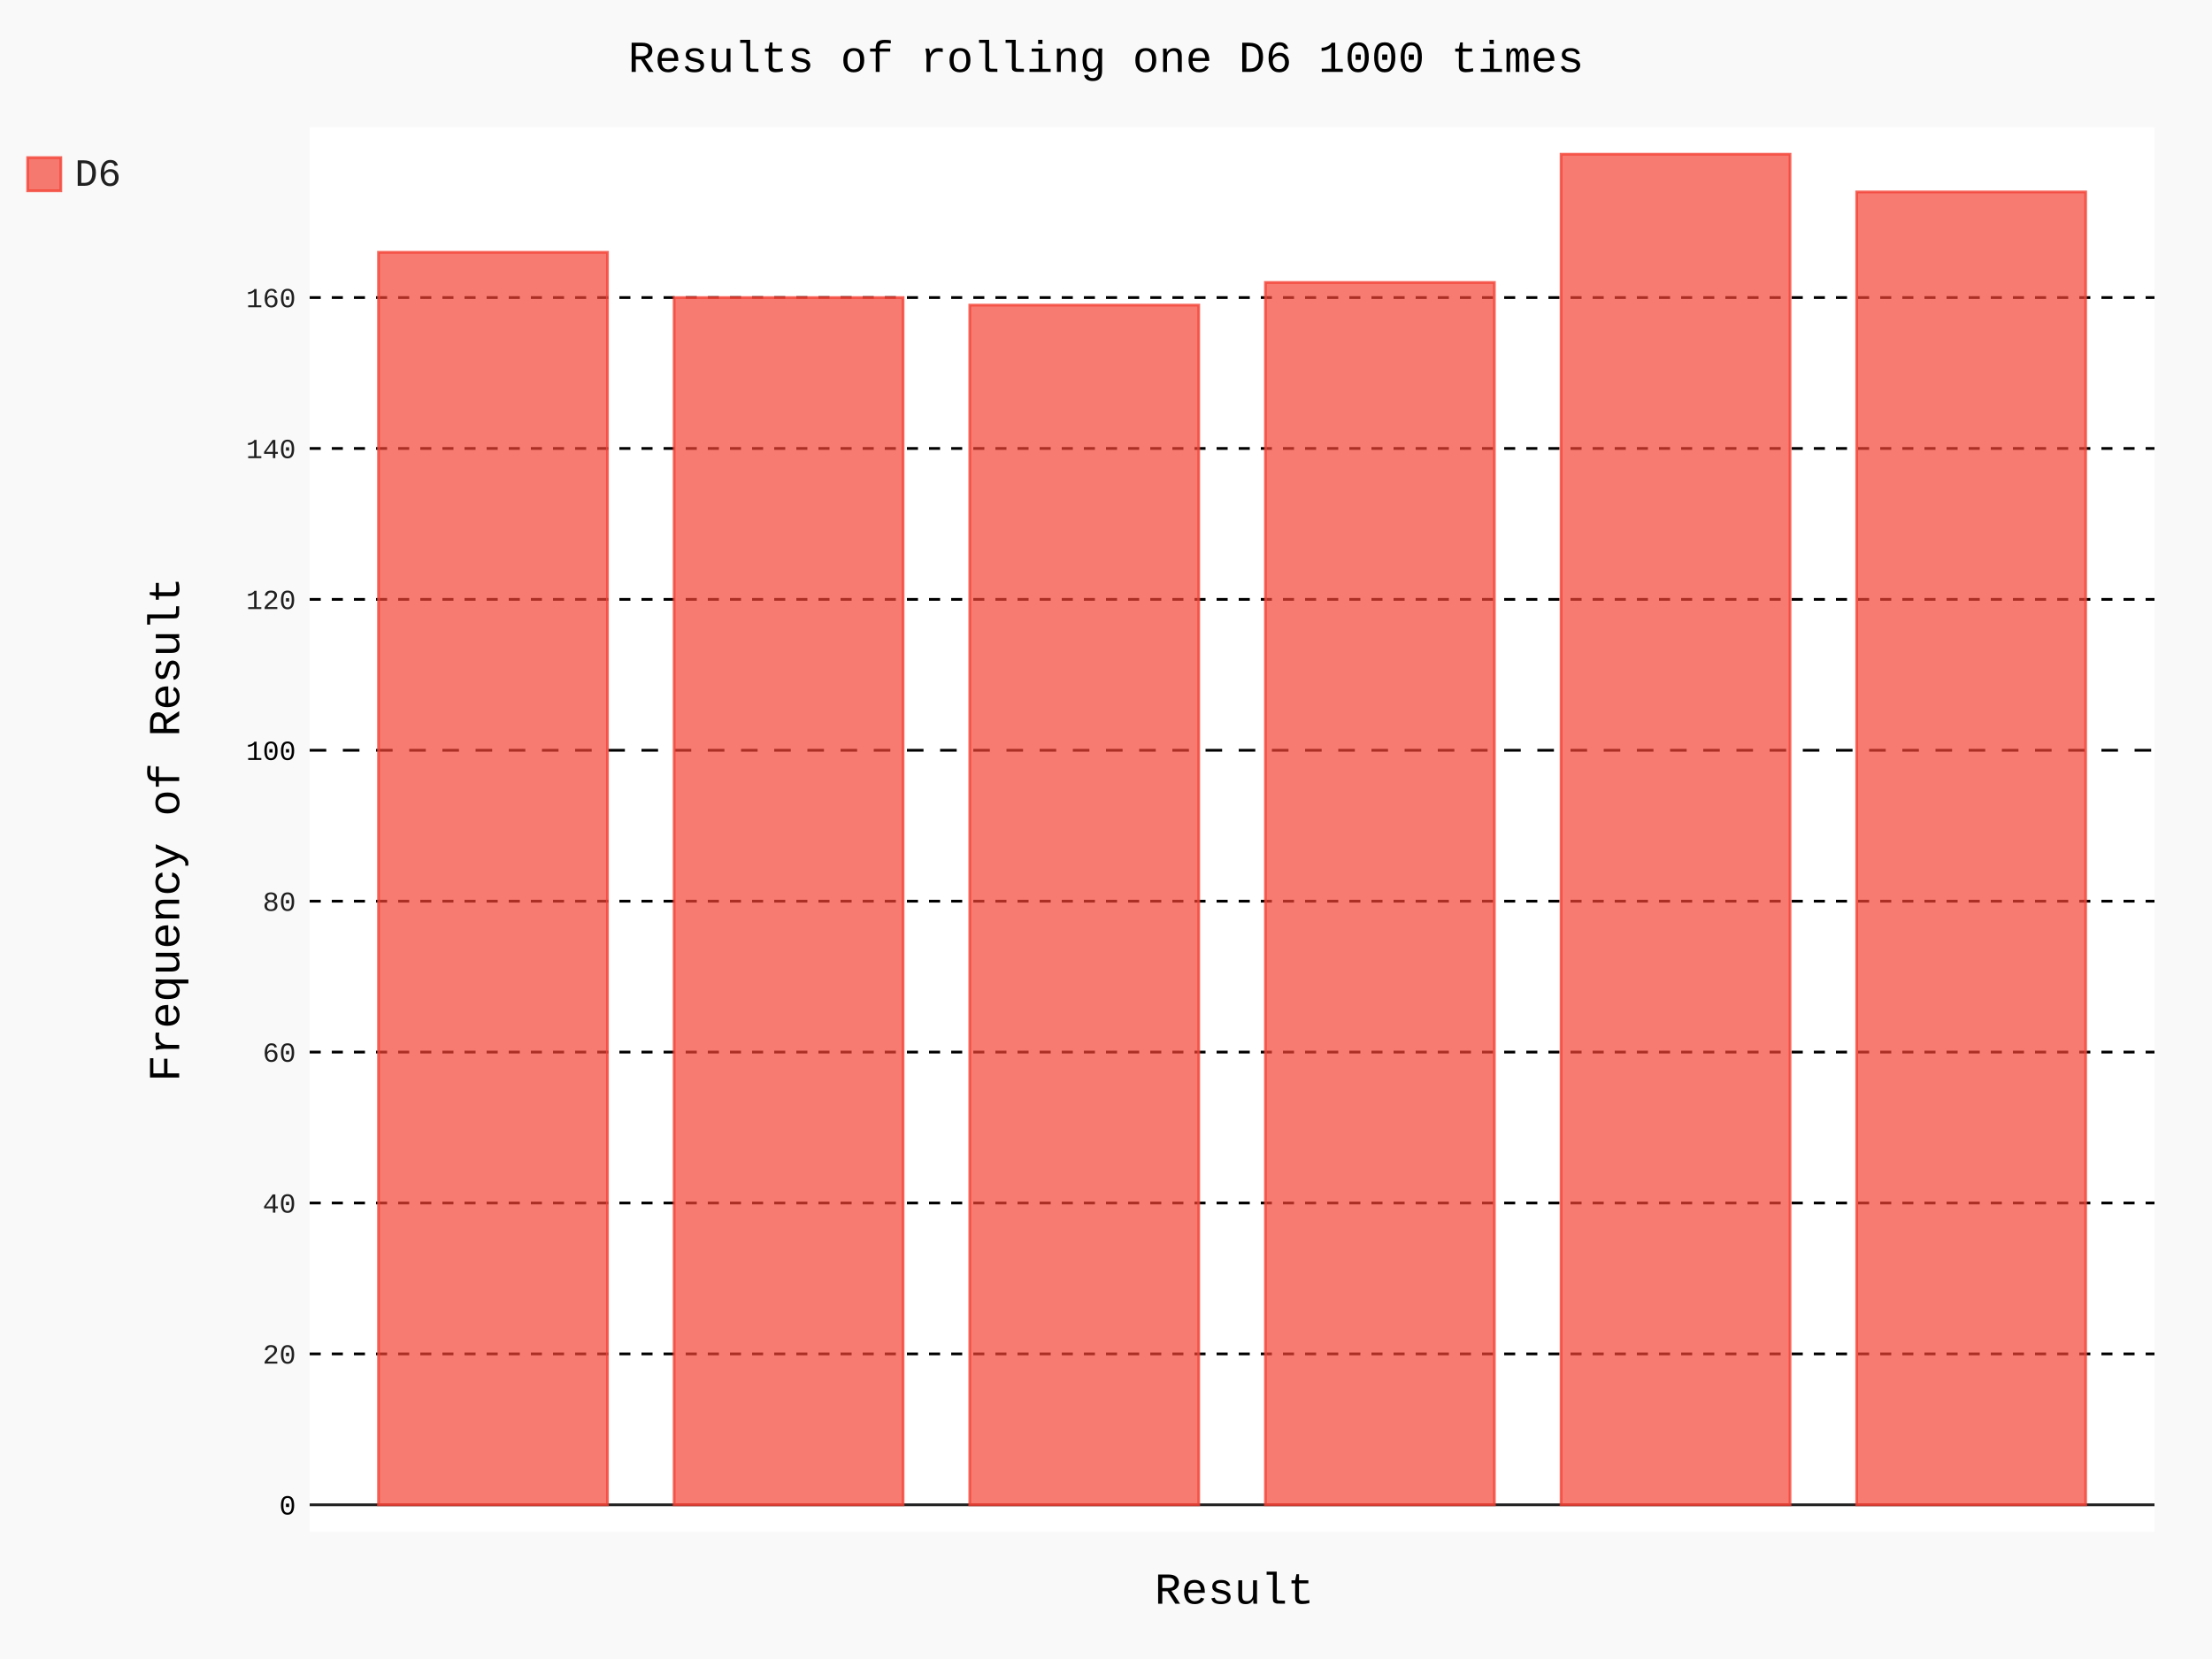
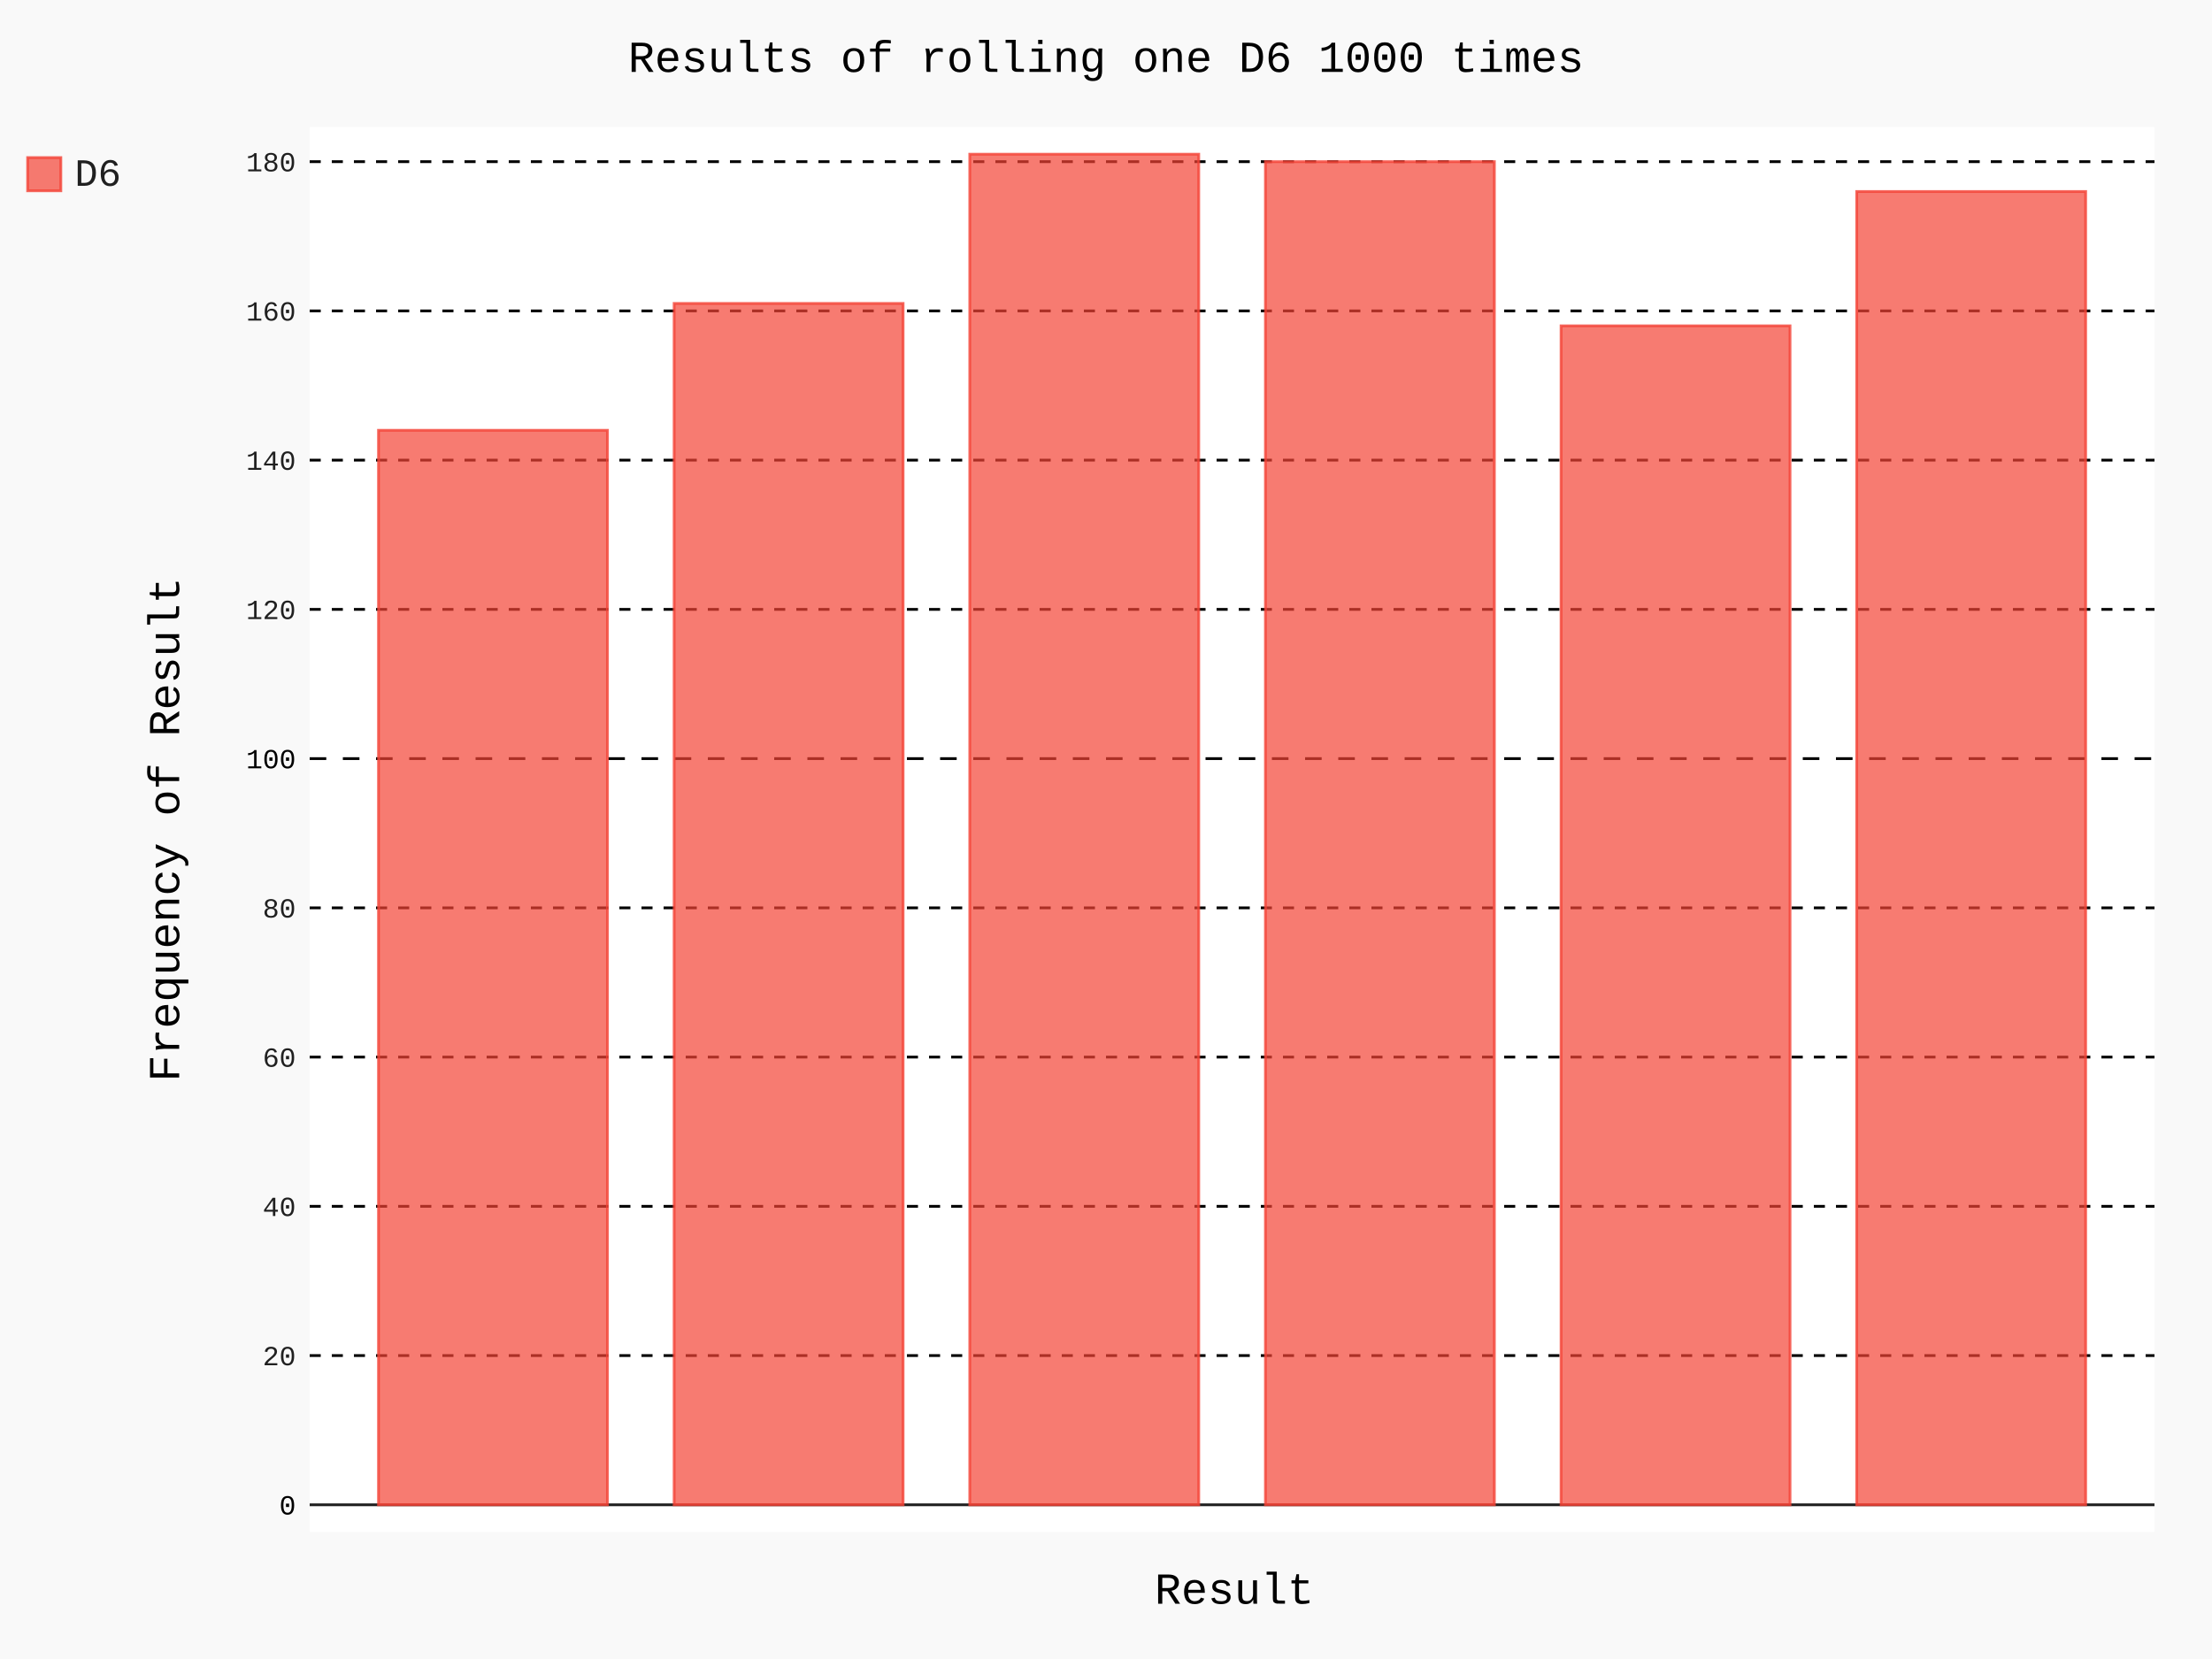
- <svg xmlns="http://www.w3.org/2000/svg" id="chart-e3ff871a-459b-4ef6-83b2-f047fcd57974" class="pygal-chart" viewBox="0 0 800 600">
+ <svg xmlns="http://www.w3.org/2000/svg" id="chart-ca517e76-2100-401e-917c-61ef4f97d229" class="pygal-chart" viewBox="0 0 800 600">
  <defs>
-     <style type="text/css">#chart-e3ff871a-459b-4ef6-83b2-f047fcd57974{-webkit-user-select:none;-webkit-font-smoothing:antialiased;font-family:Consolas,"Liberation Mono",Menlo,Courier,monospace}#chart-e3ff871a-459b-4ef6-83b2-f047fcd57974 .title{font-family:Consolas,"Liberation Mono",Menlo,Courier,monospace;font-size:16px}#chart-e3ff871a-459b-4ef6-83b2-f047fcd57974 .legends .legend text{font-family:Consolas,"Liberation Mono",Menlo,Courier,monospace;font-size:14px}#chart-e3ff871a-459b-4ef6-83b2-f047fcd57974 .axis text{font-family:Consolas,"Liberation Mono",Menlo,Courier,monospace;font-size:10px}#chart-e3ff871a-459b-4ef6-83b2-f047fcd57974 .axis text.major{font-family:Consolas,"Liberation Mono",Menlo,Courier,monospace;font-size:10px}#chart-e3ff871a-459b-4ef6-83b2-f047fcd57974 .text-overlay text.value{font-family:Consolas,"Liberation Mono",Menlo,Courier,monospace;font-size:16px}#chart-e3ff871a-459b-4ef6-83b2-f047fcd57974 .text-overlay text.label{font-family:Consolas,"Liberation Mono",Menlo,Courier,monospace;font-size:10px}#chart-e3ff871a-459b-4ef6-83b2-f047fcd57974 .tooltip{font-family:Consolas,"Liberation Mono",Menlo,Courier,monospace;font-size:14px}#chart-e3ff871a-459b-4ef6-83b2-f047fcd57974 text.no_data{font-family:Consolas,"Liberation Mono",Menlo,Courier,monospace;font-size:64px}
- #chart-e3ff871a-459b-4ef6-83b2-f047fcd57974{background-color:rgba(249,249,249,1)}#chart-e3ff871a-459b-4ef6-83b2-f047fcd57974 path,#chart-e3ff871a-459b-4ef6-83b2-f047fcd57974 line,#chart-e3ff871a-459b-4ef6-83b2-f047fcd57974 rect,#chart-e3ff871a-459b-4ef6-83b2-f047fcd57974 circle{-webkit-transition:150ms;-moz-transition:150ms;transition:150ms}#chart-e3ff871a-459b-4ef6-83b2-f047fcd57974 .graph &gt; .background{fill:rgba(249,249,249,1)}#chart-e3ff871a-459b-4ef6-83b2-f047fcd57974 .plot &gt; .background{fill:rgba(255,255,255,1)}#chart-e3ff871a-459b-4ef6-83b2-f047fcd57974 .graph{fill:rgba(0,0,0,.87)}#chart-e3ff871a-459b-4ef6-83b2-f047fcd57974 text.no_data{fill:rgba(0,0,0,1)}#chart-e3ff871a-459b-4ef6-83b2-f047fcd57974 .title{fill:rgba(0,0,0,1)}#chart-e3ff871a-459b-4ef6-83b2-f047fcd57974 .legends .legend text{fill:rgba(0,0,0,.87)}#chart-e3ff871a-459b-4ef6-83b2-f047fcd57974 .legends .legend:hover text{fill:rgba(0,0,0,1)}#chart-e3ff871a-459b-4ef6-83b2-f047fcd57974 .axis .line{stroke:rgba(0,0,0,1)}#chart-e3ff871a-459b-4ef6-83b2-f047fcd57974 .axis .guide.line{stroke:rgba(0,0,0,.54)}#chart-e3ff871a-459b-4ef6-83b2-f047fcd57974 .axis .major.line{stroke:rgba(0,0,0,.87)}#chart-e3ff871a-459b-4ef6-83b2-f047fcd57974 .axis text.major{fill:rgba(0,0,0,1)}#chart-e3ff871a-459b-4ef6-83b2-f047fcd57974 .axis.y .guides:hover .guide.line,#chart-e3ff871a-459b-4ef6-83b2-f047fcd57974 .line-graph .axis.x .guides:hover .guide.line,#chart-e3ff871a-459b-4ef6-83b2-f047fcd57974 .stackedline-graph .axis.x .guides:hover .guide.line,#chart-e3ff871a-459b-4ef6-83b2-f047fcd57974 .xy-graph .axis.x .guides:hover .guide.line{stroke:rgba(0,0,0,1)}#chart-e3ff871a-459b-4ef6-83b2-f047fcd57974 .axis .guides:hover text{fill:rgba(0,0,0,1)}#chart-e3ff871a-459b-4ef6-83b2-f047fcd57974 .reactive{fill-opacity:.7;stroke-opacity:.8;stroke-width:1}#chart-e3ff871a-459b-4ef6-83b2-f047fcd57974 .ci{stroke:rgba(0,0,0,.87)}#chart-e3ff871a-459b-4ef6-83b2-f047fcd57974 .reactive.active,#chart-e3ff871a-459b-4ef6-83b2-f047fcd57974 .active .reactive{fill-opacity:.8;stroke-opacity:.9;stroke-width:4}#chart-e3ff871a-459b-4ef6-83b2-f047fcd57974 .ci .reactive.active{stroke-width:1.5}#chart-e3ff871a-459b-4ef6-83b2-f047fcd57974 .series text{fill:rgba(0,0,0,1)}#chart-e3ff871a-459b-4ef6-83b2-f047fcd57974 .tooltip rect{fill:rgba(255,255,255,1);stroke:rgba(0,0,0,1);-webkit-transition:opacity 150ms;-moz-transition:opacity 150ms;transition:opacity 150ms}#chart-e3ff871a-459b-4ef6-83b2-f047fcd57974 .tooltip .label{fill:rgba(0,0,0,.87)}#chart-e3ff871a-459b-4ef6-83b2-f047fcd57974 .tooltip .label{fill:rgba(0,0,0,.87)}#chart-e3ff871a-459b-4ef6-83b2-f047fcd57974 .tooltip .legend{font-size:.8em;fill:rgba(0,0,0,.54)}#chart-e3ff871a-459b-4ef6-83b2-f047fcd57974 .tooltip .x_label{font-size:.6em;fill:rgba(0,0,0,1)}#chart-e3ff871a-459b-4ef6-83b2-f047fcd57974 .tooltip .xlink{font-size:.5em;text-decoration:underline}#chart-e3ff871a-459b-4ef6-83b2-f047fcd57974 .tooltip .value{font-size:1.5em}#chart-e3ff871a-459b-4ef6-83b2-f047fcd57974 .bound{font-size:.5em}#chart-e3ff871a-459b-4ef6-83b2-f047fcd57974 .max-value{font-size:.75em;fill:rgba(0,0,0,.54)}#chart-e3ff871a-459b-4ef6-83b2-f047fcd57974 .map-element{fill:rgba(255,255,255,1);stroke:rgba(0,0,0,.54) !important}#chart-e3ff871a-459b-4ef6-83b2-f047fcd57974 .map-element .reactive{fill-opacity:inherit;stroke-opacity:inherit}#chart-e3ff871a-459b-4ef6-83b2-f047fcd57974 .color-0,#chart-e3ff871a-459b-4ef6-83b2-f047fcd57974 .color-0 a:visited{stroke:#F44336;fill:#F44336}#chart-e3ff871a-459b-4ef6-83b2-f047fcd57974 .text-overlay .color-0 text{fill:black}
- #chart-e3ff871a-459b-4ef6-83b2-f047fcd57974 text.no_data{text-anchor:middle}#chart-e3ff871a-459b-4ef6-83b2-f047fcd57974 .guide.line{fill:none}#chart-e3ff871a-459b-4ef6-83b2-f047fcd57974 .centered{text-anchor:middle}#chart-e3ff871a-459b-4ef6-83b2-f047fcd57974 .title{text-anchor:middle}#chart-e3ff871a-459b-4ef6-83b2-f047fcd57974 .legends .legend text{fill-opacity:1}#chart-e3ff871a-459b-4ef6-83b2-f047fcd57974 .axis.x text{text-anchor:middle}#chart-e3ff871a-459b-4ef6-83b2-f047fcd57974 .axis.x:not(.web) text[transform]{text-anchor:start}#chart-e3ff871a-459b-4ef6-83b2-f047fcd57974 .axis.x:not(.web) text[transform].backwards{text-anchor:end}#chart-e3ff871a-459b-4ef6-83b2-f047fcd57974 .axis.y text{text-anchor:end}#chart-e3ff871a-459b-4ef6-83b2-f047fcd57974 .axis.y text[transform].backwards{text-anchor:start}#chart-e3ff871a-459b-4ef6-83b2-f047fcd57974 .axis.y2 text{text-anchor:start}#chart-e3ff871a-459b-4ef6-83b2-f047fcd57974 .axis.y2 text[transform].backwards{text-anchor:end}#chart-e3ff871a-459b-4ef6-83b2-f047fcd57974 .axis .guide.line{stroke-dasharray:4,4;stroke:black}#chart-e3ff871a-459b-4ef6-83b2-f047fcd57974 .axis .major.guide.line{stroke-dasharray:6,6;stroke:black}#chart-e3ff871a-459b-4ef6-83b2-f047fcd57974 .horizontal .axis.y .guide.line,#chart-e3ff871a-459b-4ef6-83b2-f047fcd57974 .horizontal .axis.y2 .guide.line,#chart-e3ff871a-459b-4ef6-83b2-f047fcd57974 .vertical .axis.x .guide.line{opacity:0}#chart-e3ff871a-459b-4ef6-83b2-f047fcd57974 .horizontal .axis.always_show .guide.line,#chart-e3ff871a-459b-4ef6-83b2-f047fcd57974 .vertical .axis.always_show .guide.line{opacity:1 !important}#chart-e3ff871a-459b-4ef6-83b2-f047fcd57974 .axis.y .guides:hover .guide.line,#chart-e3ff871a-459b-4ef6-83b2-f047fcd57974 .axis.y2 .guides:hover .guide.line,#chart-e3ff871a-459b-4ef6-83b2-f047fcd57974 .axis.x .guides:hover .guide.line{opacity:1}#chart-e3ff871a-459b-4ef6-83b2-f047fcd57974 .axis .guides:hover text{opacity:1}#chart-e3ff871a-459b-4ef6-83b2-f047fcd57974 .nofill{fill:none}#chart-e3ff871a-459b-4ef6-83b2-f047fcd57974 .subtle-fill{fill-opacity:.2}#chart-e3ff871a-459b-4ef6-83b2-f047fcd57974 .dot{stroke-width:1px;fill-opacity:1;stroke-opacity:1}#chart-e3ff871a-459b-4ef6-83b2-f047fcd57974 .dot.active{stroke-width:5px}#chart-e3ff871a-459b-4ef6-83b2-f047fcd57974 .dot.negative{fill:transparent}#chart-e3ff871a-459b-4ef6-83b2-f047fcd57974 text,#chart-e3ff871a-459b-4ef6-83b2-f047fcd57974 tspan{stroke:none !important}#chart-e3ff871a-459b-4ef6-83b2-f047fcd57974 .series text.active{opacity:1}#chart-e3ff871a-459b-4ef6-83b2-f047fcd57974 .tooltip rect{fill-opacity:.95;stroke-width:.5}#chart-e3ff871a-459b-4ef6-83b2-f047fcd57974 .tooltip text{fill-opacity:1}#chart-e3ff871a-459b-4ef6-83b2-f047fcd57974 .showable{visibility:hidden}#chart-e3ff871a-459b-4ef6-83b2-f047fcd57974 .showable.shown{visibility:visible}#chart-e3ff871a-459b-4ef6-83b2-f047fcd57974 .gauge-background{fill:rgba(229,229,229,1);stroke:none}#chart-e3ff871a-459b-4ef6-83b2-f047fcd57974 .bg-lines{stroke:rgba(249,249,249,1);stroke-width:2px}</style>
+     <style type="text/css">#chart-ca517e76-2100-401e-917c-61ef4f97d229{-webkit-user-select:none;-webkit-font-smoothing:antialiased;font-family:Consolas,"Liberation Mono",Menlo,Courier,monospace}#chart-ca517e76-2100-401e-917c-61ef4f97d229 .title{font-family:Consolas,"Liberation Mono",Menlo,Courier,monospace;font-size:16px}#chart-ca517e76-2100-401e-917c-61ef4f97d229 .legends .legend text{font-family:Consolas,"Liberation Mono",Menlo,Courier,monospace;font-size:14px}#chart-ca517e76-2100-401e-917c-61ef4f97d229 .axis text{font-family:Consolas,"Liberation Mono",Menlo,Courier,monospace;font-size:10px}#chart-ca517e76-2100-401e-917c-61ef4f97d229 .axis text.major{font-family:Consolas,"Liberation Mono",Menlo,Courier,monospace;font-size:10px}#chart-ca517e76-2100-401e-917c-61ef4f97d229 .text-overlay text.value{font-family:Consolas,"Liberation Mono",Menlo,Courier,monospace;font-size:16px}#chart-ca517e76-2100-401e-917c-61ef4f97d229 .text-overlay text.label{font-family:Consolas,"Liberation Mono",Menlo,Courier,monospace;font-size:10px}#chart-ca517e76-2100-401e-917c-61ef4f97d229 .tooltip{font-family:Consolas,"Liberation Mono",Menlo,Courier,monospace;font-size:14px}#chart-ca517e76-2100-401e-917c-61ef4f97d229 text.no_data{font-family:Consolas,"Liberation Mono",Menlo,Courier,monospace;font-size:64px}
+ #chart-ca517e76-2100-401e-917c-61ef4f97d229{background-color:rgba(249,249,249,1)}#chart-ca517e76-2100-401e-917c-61ef4f97d229 path,#chart-ca517e76-2100-401e-917c-61ef4f97d229 line,#chart-ca517e76-2100-401e-917c-61ef4f97d229 rect,#chart-ca517e76-2100-401e-917c-61ef4f97d229 circle{-webkit-transition:150ms;-moz-transition:150ms;transition:150ms}#chart-ca517e76-2100-401e-917c-61ef4f97d229 .graph &gt; .background{fill:rgba(249,249,249,1)}#chart-ca517e76-2100-401e-917c-61ef4f97d229 .plot &gt; .background{fill:rgba(255,255,255,1)}#chart-ca517e76-2100-401e-917c-61ef4f97d229 .graph{fill:rgba(0,0,0,.87)}#chart-ca517e76-2100-401e-917c-61ef4f97d229 text.no_data{fill:rgba(0,0,0,1)}#chart-ca517e76-2100-401e-917c-61ef4f97d229 .title{fill:rgba(0,0,0,1)}#chart-ca517e76-2100-401e-917c-61ef4f97d229 .legends .legend text{fill:rgba(0,0,0,.87)}#chart-ca517e76-2100-401e-917c-61ef4f97d229 .legends .legend:hover text{fill:rgba(0,0,0,1)}#chart-ca517e76-2100-401e-917c-61ef4f97d229 .axis .line{stroke:rgba(0,0,0,1)}#chart-ca517e76-2100-401e-917c-61ef4f97d229 .axis .guide.line{stroke:rgba(0,0,0,.54)}#chart-ca517e76-2100-401e-917c-61ef4f97d229 .axis .major.line{stroke:rgba(0,0,0,.87)}#chart-ca517e76-2100-401e-917c-61ef4f97d229 .axis text.major{fill:rgba(0,0,0,1)}#chart-ca517e76-2100-401e-917c-61ef4f97d229 .axis.y .guides:hover .guide.line,#chart-ca517e76-2100-401e-917c-61ef4f97d229 .line-graph .axis.x .guides:hover .guide.line,#chart-ca517e76-2100-401e-917c-61ef4f97d229 .stackedline-graph .axis.x .guides:hover .guide.line,#chart-ca517e76-2100-401e-917c-61ef4f97d229 .xy-graph .axis.x .guides:hover .guide.line{stroke:rgba(0,0,0,1)}#chart-ca517e76-2100-401e-917c-61ef4f97d229 .axis .guides:hover text{fill:rgba(0,0,0,1)}#chart-ca517e76-2100-401e-917c-61ef4f97d229 .reactive{fill-opacity:.7;stroke-opacity:.8;stroke-width:1}#chart-ca517e76-2100-401e-917c-61ef4f97d229 .ci{stroke:rgba(0,0,0,.87)}#chart-ca517e76-2100-401e-917c-61ef4f97d229 .reactive.active,#chart-ca517e76-2100-401e-917c-61ef4f97d229 .active .reactive{fill-opacity:.8;stroke-opacity:.9;stroke-width:4}#chart-ca517e76-2100-401e-917c-61ef4f97d229 .ci .reactive.active{stroke-width:1.5}#chart-ca517e76-2100-401e-917c-61ef4f97d229 .series text{fill:rgba(0,0,0,1)}#chart-ca517e76-2100-401e-917c-61ef4f97d229 .tooltip rect{fill:rgba(255,255,255,1);stroke:rgba(0,0,0,1);-webkit-transition:opacity 150ms;-moz-transition:opacity 150ms;transition:opacity 150ms}#chart-ca517e76-2100-401e-917c-61ef4f97d229 .tooltip .label{fill:rgba(0,0,0,.87)}#chart-ca517e76-2100-401e-917c-61ef4f97d229 .tooltip .label{fill:rgba(0,0,0,.87)}#chart-ca517e76-2100-401e-917c-61ef4f97d229 .tooltip .legend{font-size:.8em;fill:rgba(0,0,0,.54)}#chart-ca517e76-2100-401e-917c-61ef4f97d229 .tooltip .x_label{font-size:.6em;fill:rgba(0,0,0,1)}#chart-ca517e76-2100-401e-917c-61ef4f97d229 .tooltip .xlink{font-size:.5em;text-decoration:underline}#chart-ca517e76-2100-401e-917c-61ef4f97d229 .tooltip .value{font-size:1.5em}#chart-ca517e76-2100-401e-917c-61ef4f97d229 .bound{font-size:.5em}#chart-ca517e76-2100-401e-917c-61ef4f97d229 .max-value{font-size:.75em;fill:rgba(0,0,0,.54)}#chart-ca517e76-2100-401e-917c-61ef4f97d229 .map-element{fill:rgba(255,255,255,1);stroke:rgba(0,0,0,.54) !important}#chart-ca517e76-2100-401e-917c-61ef4f97d229 .map-element .reactive{fill-opacity:inherit;stroke-opacity:inherit}#chart-ca517e76-2100-401e-917c-61ef4f97d229 .color-0,#chart-ca517e76-2100-401e-917c-61ef4f97d229 .color-0 a:visited{stroke:#F44336;fill:#F44336}#chart-ca517e76-2100-401e-917c-61ef4f97d229 .text-overlay .color-0 text{fill:black}
+ #chart-ca517e76-2100-401e-917c-61ef4f97d229 text.no_data{text-anchor:middle}#chart-ca517e76-2100-401e-917c-61ef4f97d229 .guide.line{fill:none}#chart-ca517e76-2100-401e-917c-61ef4f97d229 .centered{text-anchor:middle}#chart-ca517e76-2100-401e-917c-61ef4f97d229 .title{text-anchor:middle}#chart-ca517e76-2100-401e-917c-61ef4f97d229 .legends .legend text{fill-opacity:1}#chart-ca517e76-2100-401e-917c-61ef4f97d229 .axis.x text{text-anchor:middle}#chart-ca517e76-2100-401e-917c-61ef4f97d229 .axis.x:not(.web) text[transform]{text-anchor:start}#chart-ca517e76-2100-401e-917c-61ef4f97d229 .axis.x:not(.web) text[transform].backwards{text-anchor:end}#chart-ca517e76-2100-401e-917c-61ef4f97d229 .axis.y text{text-anchor:end}#chart-ca517e76-2100-401e-917c-61ef4f97d229 .axis.y text[transform].backwards{text-anchor:start}#chart-ca517e76-2100-401e-917c-61ef4f97d229 .axis.y2 text{text-anchor:start}#chart-ca517e76-2100-401e-917c-61ef4f97d229 .axis.y2 text[transform].backwards{text-anchor:end}#chart-ca517e76-2100-401e-917c-61ef4f97d229 .axis .guide.line{stroke-dasharray:4,4;stroke:black}#chart-ca517e76-2100-401e-917c-61ef4f97d229 .axis .major.guide.line{stroke-dasharray:6,6;stroke:black}#chart-ca517e76-2100-401e-917c-61ef4f97d229 .horizontal .axis.y .guide.line,#chart-ca517e76-2100-401e-917c-61ef4f97d229 .horizontal .axis.y2 .guide.line,#chart-ca517e76-2100-401e-917c-61ef4f97d229 .vertical .axis.x .guide.line{opacity:0}#chart-ca517e76-2100-401e-917c-61ef4f97d229 .horizontal .axis.always_show .guide.line,#chart-ca517e76-2100-401e-917c-61ef4f97d229 .vertical .axis.always_show .guide.line{opacity:1 !important}#chart-ca517e76-2100-401e-917c-61ef4f97d229 .axis.y .guides:hover .guide.line,#chart-ca517e76-2100-401e-917c-61ef4f97d229 .axis.y2 .guides:hover .guide.line,#chart-ca517e76-2100-401e-917c-61ef4f97d229 .axis.x .guides:hover .guide.line{opacity:1}#chart-ca517e76-2100-401e-917c-61ef4f97d229 .axis .guides:hover text{opacity:1}#chart-ca517e76-2100-401e-917c-61ef4f97d229 .nofill{fill:none}#chart-ca517e76-2100-401e-917c-61ef4f97d229 .subtle-fill{fill-opacity:.2}#chart-ca517e76-2100-401e-917c-61ef4f97d229 .dot{stroke-width:1px;fill-opacity:1;stroke-opacity:1}#chart-ca517e76-2100-401e-917c-61ef4f97d229 .dot.active{stroke-width:5px}#chart-ca517e76-2100-401e-917c-61ef4f97d229 .dot.negative{fill:transparent}#chart-ca517e76-2100-401e-917c-61ef4f97d229 text,#chart-ca517e76-2100-401e-917c-61ef4f97d229 tspan{stroke:none !important}#chart-ca517e76-2100-401e-917c-61ef4f97d229 .series text.active{opacity:1}#chart-ca517e76-2100-401e-917c-61ef4f97d229 .tooltip rect{fill-opacity:.95;stroke-width:.5}#chart-ca517e76-2100-401e-917c-61ef4f97d229 .tooltip text{fill-opacity:1}#chart-ca517e76-2100-401e-917c-61ef4f97d229 .showable{visibility:hidden}#chart-ca517e76-2100-401e-917c-61ef4f97d229 .showable.shown{visibility:visible}#chart-ca517e76-2100-401e-917c-61ef4f97d229 .gauge-background{fill:rgba(229,229,229,1);stroke:none}#chart-ca517e76-2100-401e-917c-61ef4f97d229 .bg-lines{stroke:rgba(249,249,249,1);stroke-width:2px}</style>
  </defs>
  <g class="graph bar-graph vertical">
    <rect x="0" y="0" width="800" height="600" class="background" />
    <g transform="translate(112, 46)" class="plot">
      <rect x="0" y="0" width="667.2" height="508" class="background" />
      <g class="axis y always_show">
        <g class="guides">
          <path d="M0 498.231 h667.2" class="axis major line" />
          <text x="-5" y="501.731" class="major">0</text>
        </g>
        <g class="guides">
-           <path d="M0 443.654 h667.2" class="guide line" />
-           <text x="-5" y="447.154" class="">20</text>
+           <path d="M0 444.257 h667.2" class="guide line" />
+           <text x="-5" y="447.757" class="">20</text>
        </g>
        <g class="guides">
-           <path d="M0 389.077 h667.2" class="guide line" />
-           <text x="-5" y="392.577" class="">40</text>
+           <path d="M0 390.283 h667.2" class="guide line" />
+           <text x="-5" y="393.783" class="">40</text>
        </g>
        <g class="guides">
-           <path d="M0 334.501 h667.2" class="guide line" />
-           <text x="-5" y="338.001" class="">60</text>
+           <path d="M0 336.31 h667.2" class="guide line" />
+           <text x="-5" y="339.81" class="">60</text>
        </g>
        <g class="guides">
-           <path d="M0 279.924 h667.2" class="guide line" />
-           <text x="-5" y="283.424" class="">80</text>
+           <path d="M0 282.336 h667.2" class="guide line" />
+           <text x="-5" y="285.836" class="">80</text>
        </g>
        <g class="guides">
-           <path d="M0 225.347 h667.2" class="major guide line" />
-           <text x="-5" y="228.847" class="major">100</text>
+           <path d="M0 228.363 h667.2" class="major guide line" />
+           <text x="-5" y="231.863" class="major">100</text>
        </g>
        <g class="guides">
-           <path d="M0 170.771 h667.2" class="guide line" />
-           <text x="-5" y="174.271" class="">120</text>
+           <path d="M0 174.389 h667.2" class="guide line" />
+           <text x="-5" y="177.889" class="">120</text>
        </g>
        <g class="guides">
-           <path d="M0 116.194 h667.2" class="guide line" />
-           <text x="-5" y="119.694" class="">140</text>
+           <path d="M0 120.415 h667.2" class="guide line" />
+           <text x="-5" y="123.915" class="">140</text>
        </g>
        <g class="guides">
-           <path d="M0 61.617 h667.2" class="guide line" />
-           <text x="-5" y="65.117" class="">160</text>
+           <path d="M0 66.442 h667.2" class="guide line" />
+           <text x="-5" y="69.942" class="">160</text>
+         </g>
+         <g class="guides">
+           <path d="M0 12.468 h667.2" class="guide line" />
+           <text x="-5" y="15.968" class="">180</text>
        </g>
      </g>
      <g class="series serie-0 color-0">
        <g class="bars">
          <g class="bar">
-             <rect x="24.892" y="45.244" rx="0" ry="0" width="82.801" height="452.987" class="rect reactive tooltip-trigger" />
+             <rect x="24.892" y="109.62" rx="0" ry="0" width="82.801" height="388.61" class="rect reactive tooltip-trigger" />
          </g>
          <g class="bar">
-             <rect x="131.815" y="61.617" rx="0" ry="0" width="82.801" height="436.614" class="rect reactive tooltip-trigger" />
+             <rect x="131.815" y="63.743" rx="0" ry="0" width="82.801" height="434.488" class="rect reactive tooltip-trigger" />
          </g>
          <g class="bar">
-             <rect x="238.738" y="64.346" rx="0" ry="0" width="82.801" height="433.885" class="rect reactive tooltip-trigger" />
+             <rect x="238.738" y="9.769" rx="0" ry="0" width="82.801" height="488.462" class="rect reactive tooltip-trigger" />
          </g>
          <g class="bar">
-             <rect x="345.661" y="56.159" rx="0" ry="0" width="82.801" height="442.071" class="rect reactive tooltip-trigger" />
+             <rect x="345.661" y="12.468" rx="0" ry="0" width="82.801" height="485.763" class="rect reactive tooltip-trigger" />
          </g>
          <g class="bar">
-             <rect x="452.584" y="9.769" rx="0" ry="0" width="82.801" height="488.462" class="rect reactive tooltip-trigger" />
+             <rect x="452.584" y="71.839" rx="0" ry="0" width="82.801" height="426.392" class="rect reactive tooltip-trigger" />
          </g>
          <g class="bar">
-             <rect x="559.507" y="23.413" rx="0" ry="0" width="82.801" height="474.817" class="rect reactive tooltip-trigger" />
+             <rect x="559.507" y="23.263" rx="0" ry="0" width="82.801" height="474.968" class="rect reactive tooltip-trigger" />
          </g>
        </g>
      </g>
    </g>
    <g class="titles">
      <text x="400.0" y="26" class="title plot_title">Results of rolling one D6 1000 times</text>
      <text x="446.4" y="580" class="title">Result</text>
      <text x="38.8" y="326.0" class="title" transform="rotate(-90 38.8 300)">Frequency of Result</text>
    </g>
    <g transform="translate(112, 46)" class="plot overlay">
      <g class="series serie-0 color-0" />
    </g>
    <g transform="translate(112, 46)" class="plot text-overlay">
      <g class="series serie-0 color-0" />
    </g>
    <g transform="translate(112, 46)" class="plot tooltip-overlay">
      <g transform="translate(0 0)" style="opacity: 0" class="tooltip">
        <rect rx="0" ry="0" width="0" height="0" class="tooltip-box" />
        <g class="text" />
      </g>
    </g>
    <g transform="translate(10, 56)" class="legends">
      <g id="activate-serie-0" class="legend reactive activate-serie">
        <rect x="0.0" y="1.0" width="12" height="12" class="color-0 reactive" />
        <text x="17.0" y="11.2">D6</text>
      </g>
    </g>
    <g transform="translate(790, 56)" class="legends" />
  </g>
</svg>
